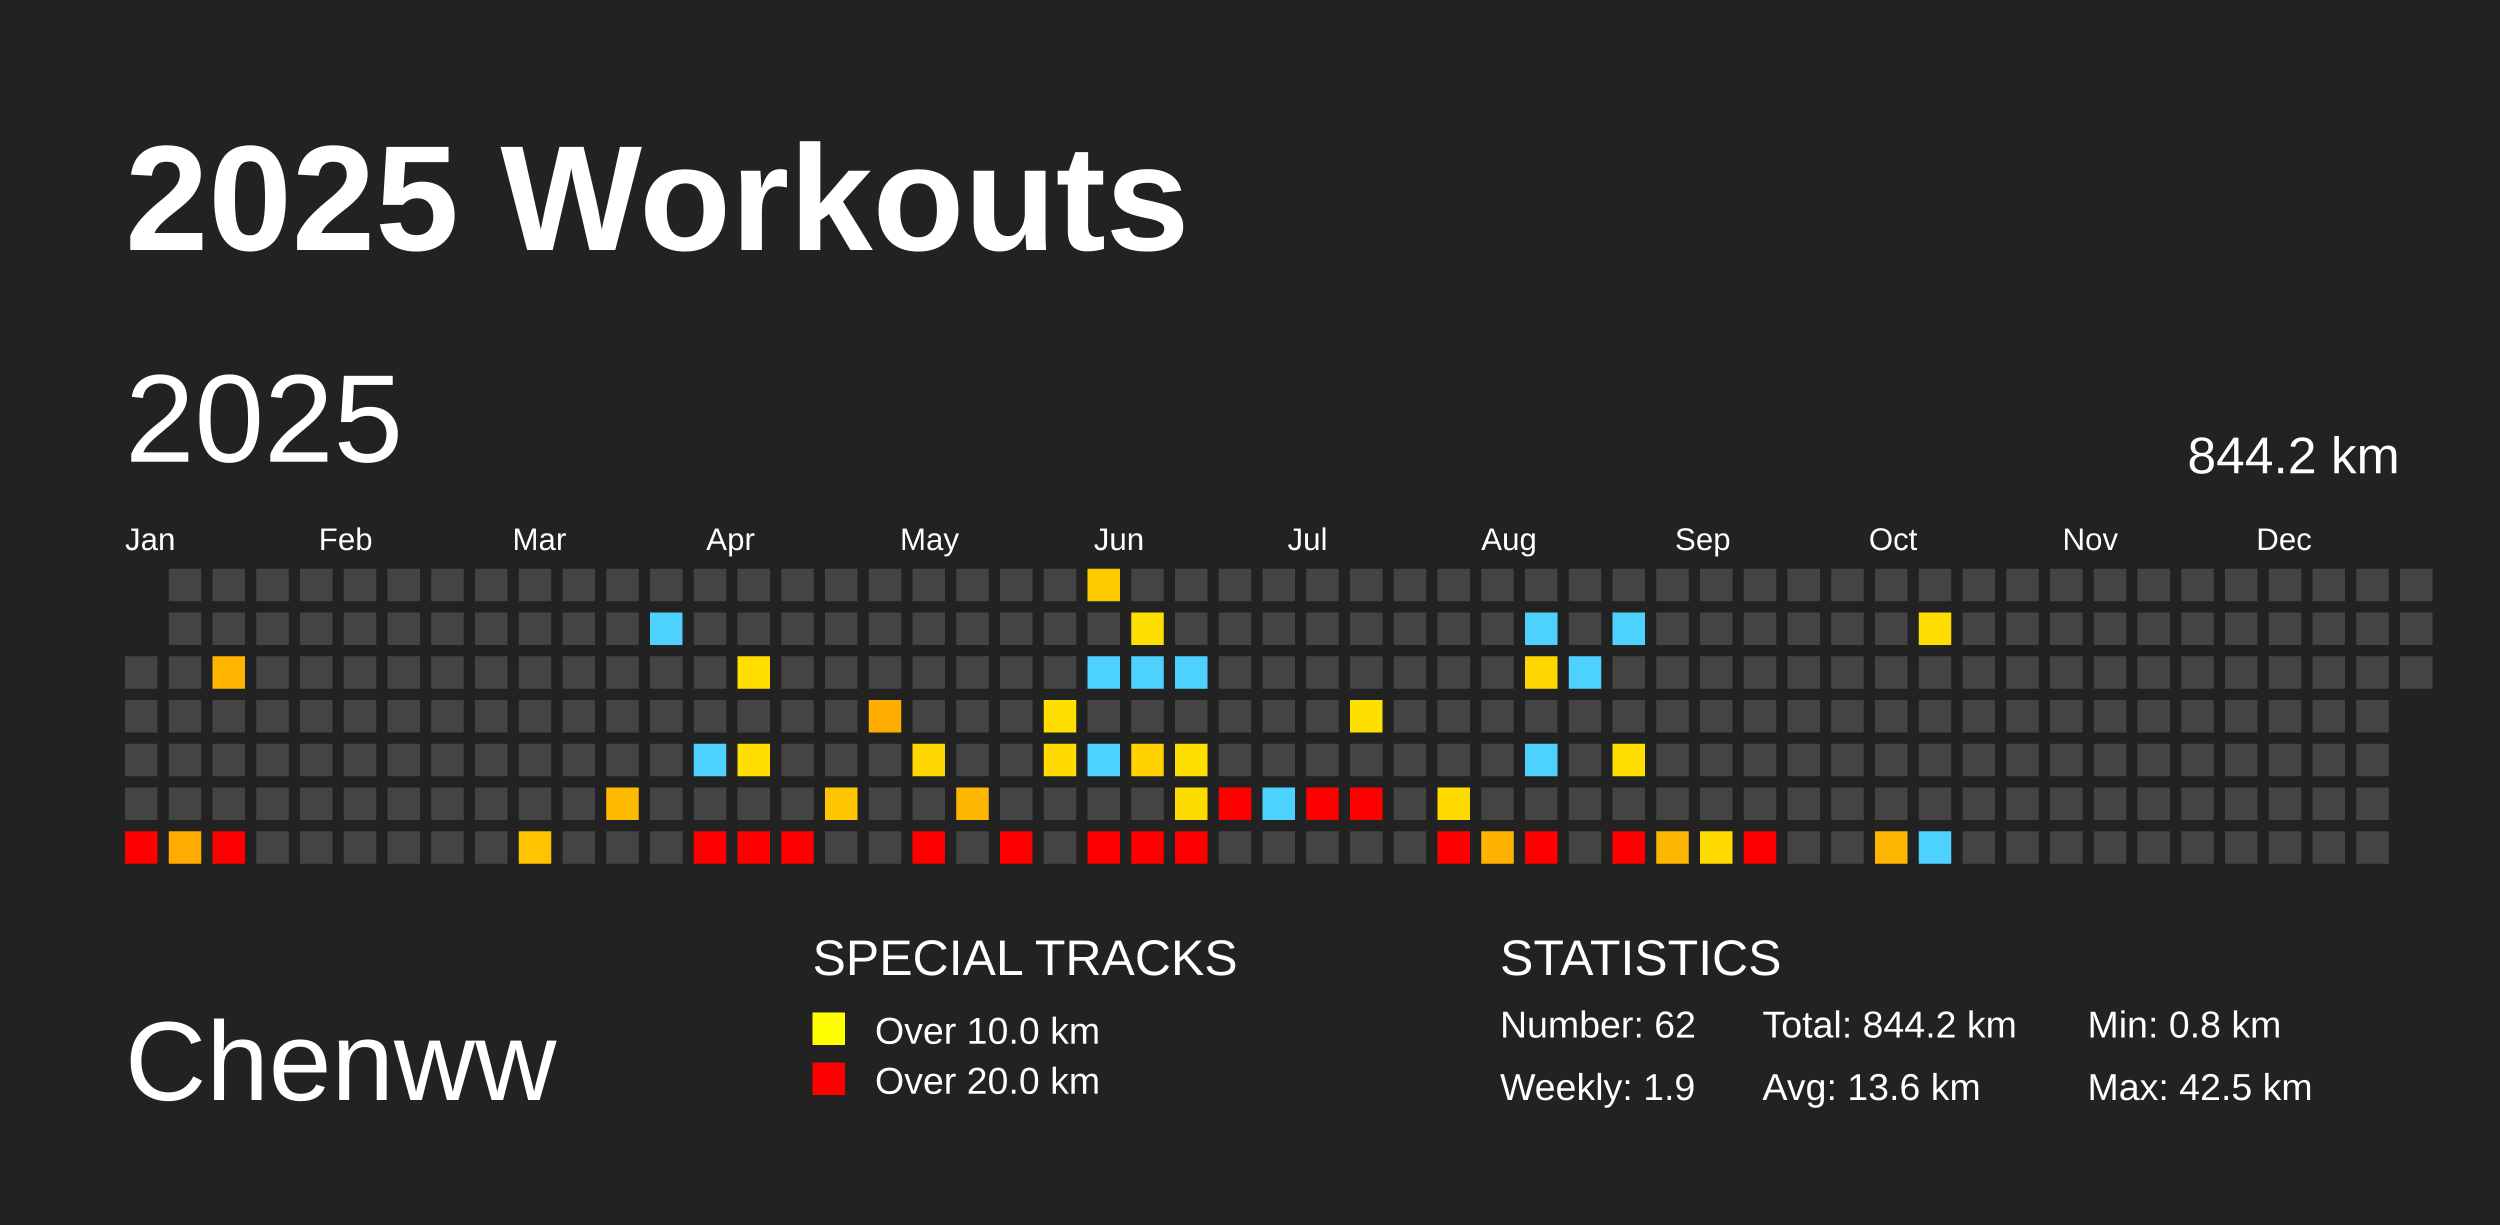
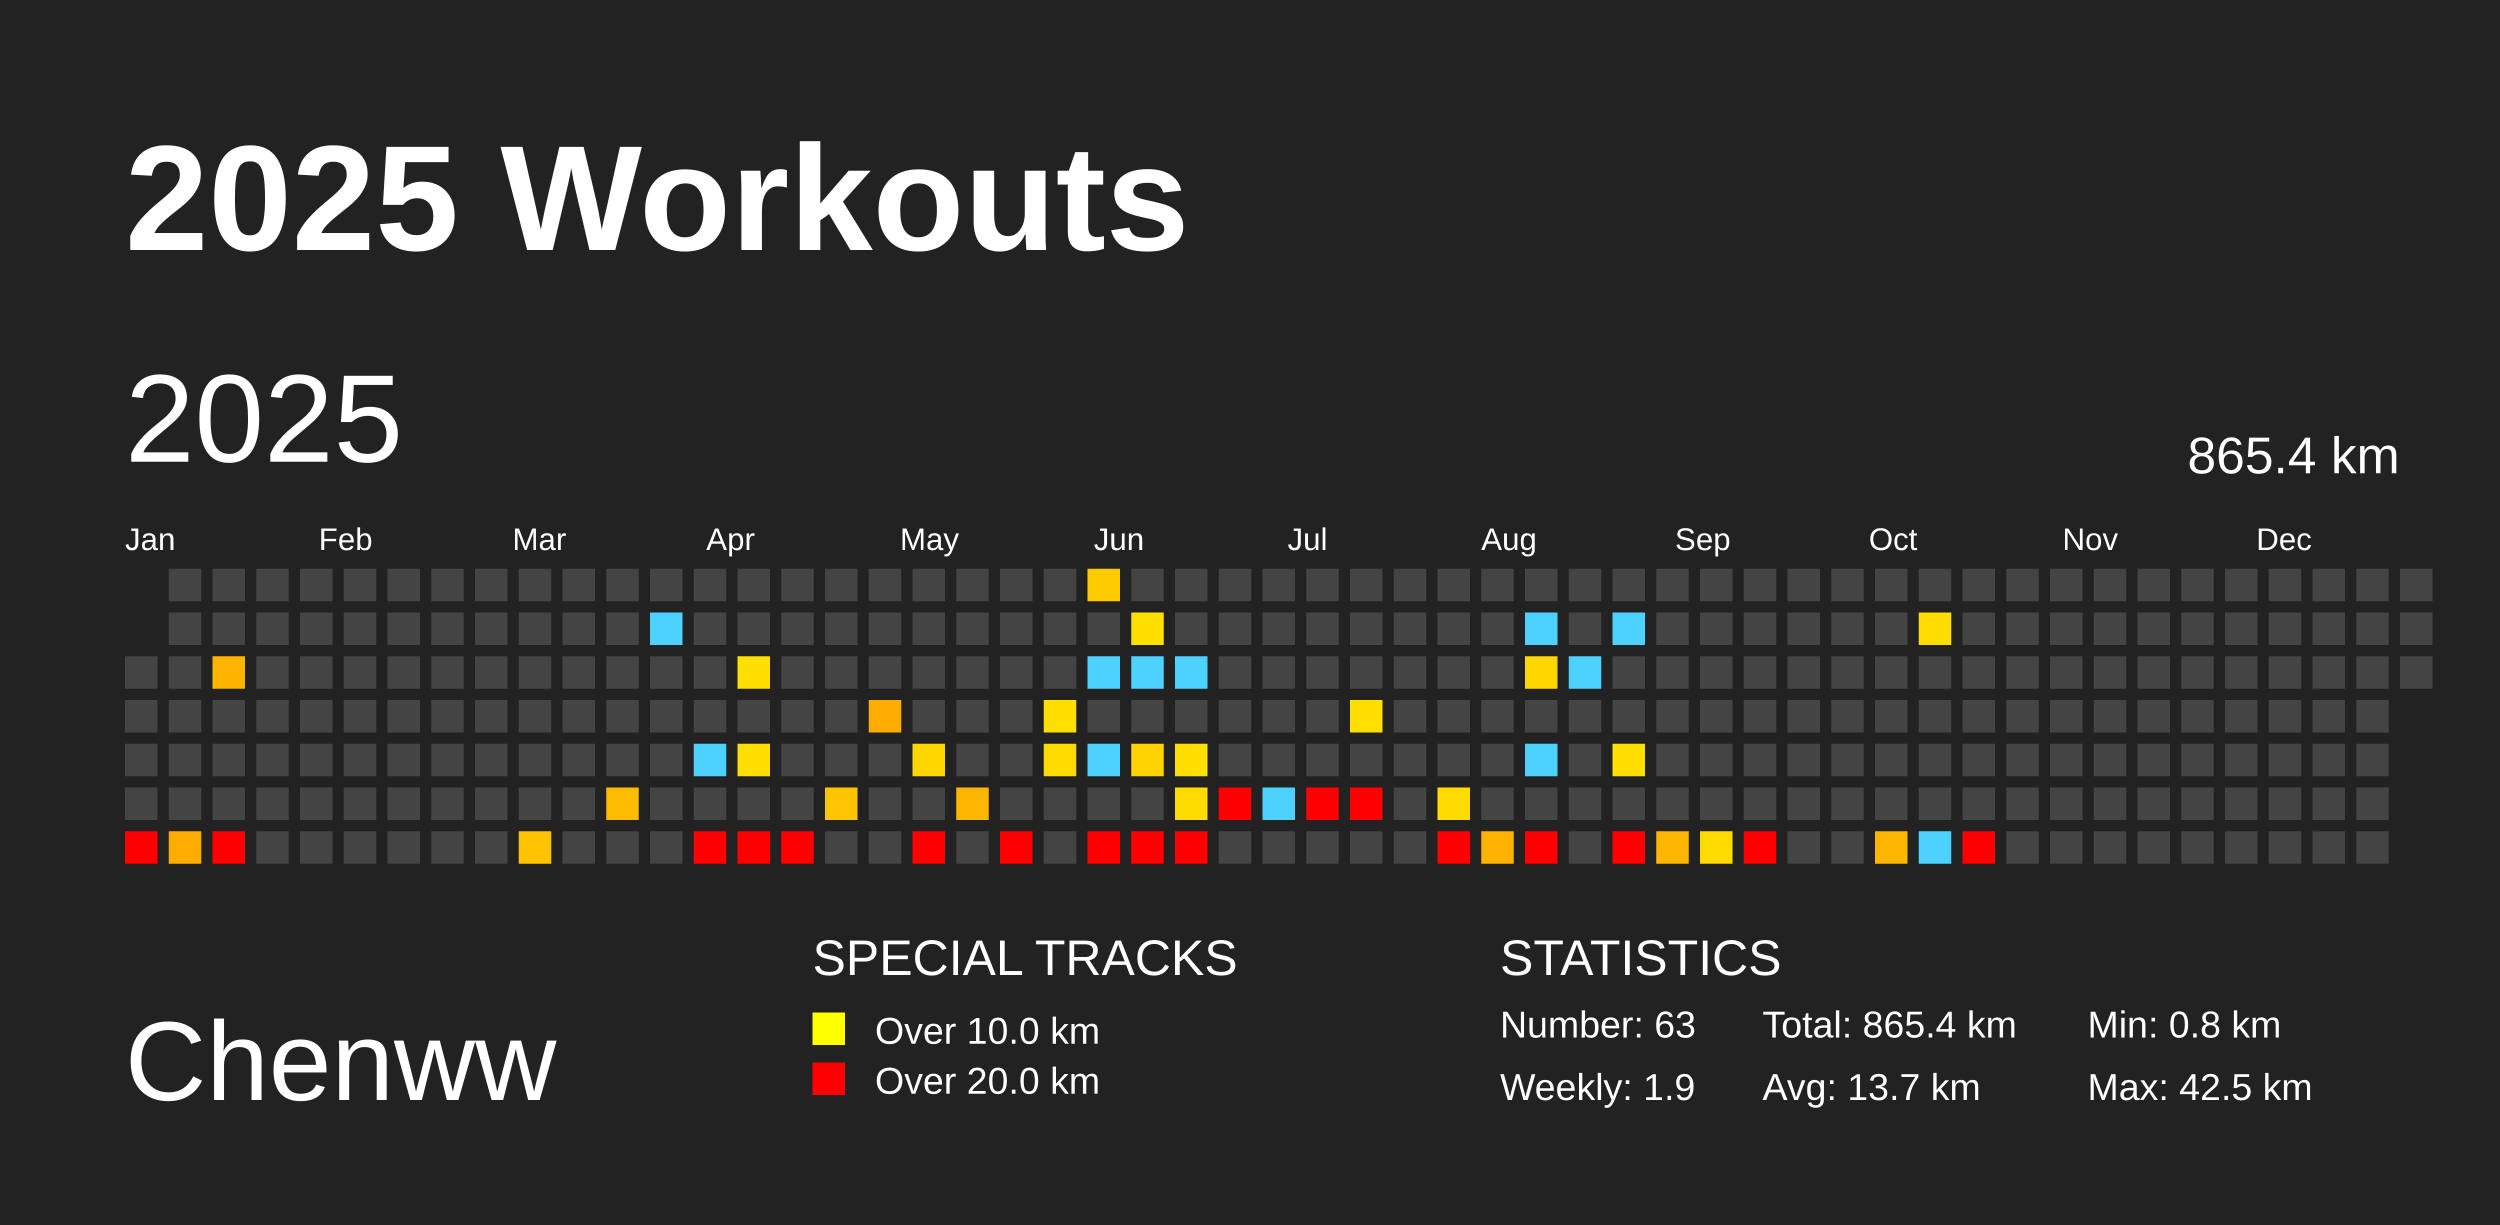
<svg xmlns="http://www.w3.org/2000/svg" baseProfile="full" height="98mm" version="1.1" viewBox="0,0,200,98" width="200mm">
  <defs />
  <rect fill="#222222" height="98" width="200" x="0" y="0" />
  <text fill="#FFFFFF" style="font-size:12px; font-family:Arial; font-weight:bold;" x="10" y="20">2025 Workouts</text>
  <text fill="#FFFFFF" style="font-size:9px; font-family:Arial" x="10" y="88">Chenww</text>
  <text fill="#FFFFFF" style="font-size:4px; font-family:Arial" x="65" y="78">SPECIAL TRACKS</text>
  <rect fill="yellow" height="2.6" width="2.6" x="65" y="81" />
  <text fill="#FFFFFF" style="font-size:3px; font-family:Arial" x="70" y="83.5">Over 10.0 km</text>
  <rect fill="red" height="2.6" width="2.6" x="65" y="85" />
  <text fill="#FFFFFF" style="font-size:3px; font-family:Arial" x="70" y="87.5">Over 20.0 km</text>
  <text fill="#FFFFFF" style="font-size:4px; font-family:Arial" x="120" y="78">STATISTICS</text>
-   <text fill="#FFFFFF" style="font-size:3px; font-family:Arial" x="120" y="83">Number: 62</text>
+   <text fill="#FFFFFF" style="font-size:3px; font-family:Arial" x="120" y="83">Number: 63</text>
  <text fill="#FFFFFF" style="font-size:3px; font-family:Arial" x="120" y="88">Weekly: 1.9</text>
-   <text fill="#FFFFFF" style="font-size:3px; font-family:Arial" x="141" y="83">Total: 844.2 km</text>
-   <text fill="#FFFFFF" style="font-size:3px; font-family:Arial" x="141" y="88">Avg: 13.6 km</text>
+   <text fill="#FFFFFF" style="font-size:3px; font-family:Arial" x="141" y="83">Total: 865.4 km</text>
+   <text fill="#FFFFFF" style="font-size:3px; font-family:Arial" x="141" y="88">Avg: 13.7 km</text>
  <text fill="#FFFFFF" style="font-size:3px; font-family:Arial" x="167" y="83">Min: 0.8 km</text>
  <text fill="#FFFFFF" style="font-size:3px; font-family:Arial" x="167" y="88">Max: 42.5 km</text>
  <text dominant-baseline="hanging" fill="#FFFFFF" style="font-size:10.0px; font-family:Arial;" x="10" y="30">2025</text>
-   <text dominant-baseline="hanging" fill="#FFFFFF" style="font-size:4.125px; font-family:Arial;" x="175" y="35">844.2 km</text>
+   <text dominant-baseline="hanging" fill="#FFFFFF" style="font-size:4.125px; font-family:Arial;" x="175" y="35">865.4 km</text>
  <text fill="#FFFFFF" style="font-size:2.5px; font-family:Arial" x="10.0" y="44">Jan</text>
  <text fill="#FFFFFF" style="font-size:2.5px; font-family:Arial" x="25.5" y="44">Feb</text>
  <text fill="#FFFFFF" style="font-size:2.5px; font-family:Arial" x="41.0" y="44">Mar</text>
  <text fill="#FFFFFF" style="font-size:2.5px; font-family:Arial" x="56.5" y="44">Apr</text>
  <text fill="#FFFFFF" style="font-size:2.5px; font-family:Arial" x="72.0" y="44">May</text>
  <text fill="#FFFFFF" style="font-size:2.5px; font-family:Arial" x="87.5" y="44">Jun</text>
  <text fill="#FFFFFF" style="font-size:2.5px; font-family:Arial" x="103.0" y="44">Jul</text>
  <text fill="#FFFFFF" style="font-size:2.5px; font-family:Arial" x="118.5" y="44">Aug</text>
  <text fill="#FFFFFF" style="font-size:2.5px; font-family:Arial" x="134.0" y="44">Sep</text>
  <text fill="#FFFFFF" style="font-size:2.5px; font-family:Arial" x="149.5" y="44">Oct</text>
  <text fill="#FFFFFF" style="font-size:2.5px; font-family:Arial" x="165.0" y="44">Nov</text>
  <text fill="#FFFFFF" style="font-size:2.5px; font-family:Arial" x="180.5" y="44">Dec</text>
  <rect fill="#444444" height="2.6" width="2.6" x="10.0" y="52.5" />
  <rect fill="#444444" height="2.6" width="2.6" x="10.0" y="56.0" />
  <rect fill="#444444" height="2.6" width="2.6" x="10.0" y="59.5" />
  <rect fill="#444444" height="2.6" width="2.6" x="10.0" y="63.0" />
  <rect fill="red" height="2.6" width="2.6" x="10.0" y="66.5" />
  <rect fill="#444444" height="2.6" width="2.6" x="13.5" y="45.5" />
  <rect fill="#444444" height="2.6" width="2.6" x="13.5" y="49.0" />
  <rect fill="#444444" height="2.6" width="2.6" x="13.5" y="52.5" />
  <rect fill="#444444" height="2.6" width="2.6" x="13.5" y="56.0" />
  <rect fill="#444444" height="2.6" width="2.6" x="13.5" y="59.5" />
  <rect fill="#444444" height="2.6" width="2.6" x="13.5" y="63.0" />
  <rect fill="#ffab00" height="2.6" width="2.6" x="13.5" y="66.5" />
  <rect fill="#444444" height="2.6" width="2.6" x="17.0" y="45.5" />
  <rect fill="#444444" height="2.6" width="2.6" x="17.0" y="49.0" />
  <rect fill="#ffb500" height="2.6" width="2.6" x="17.0" y="52.5" />
  <rect fill="#444444" height="2.6" width="2.6" x="17.0" y="56.0" />
  <rect fill="#444444" height="2.6" width="2.6" x="17.0" y="59.5" />
  <rect fill="#444444" height="2.6" width="2.6" x="17.0" y="63.0" />
  <rect fill="red" height="2.6" width="2.6" x="17.0" y="66.5" />
  <rect fill="#444444" height="2.6" width="2.6" x="20.5" y="45.5" />
  <rect fill="#444444" height="2.6" width="2.6" x="20.5" y="49.0" />
  <rect fill="#444444" height="2.6" width="2.6" x="20.5" y="52.5" />
  <rect fill="#444444" height="2.6" width="2.6" x="20.5" y="56.0" />
  <rect fill="#444444" height="2.6" width="2.6" x="20.5" y="59.5" />
  <rect fill="#444444" height="2.6" width="2.6" x="20.5" y="63.0" />
  <rect fill="#444444" height="2.6" width="2.6" x="20.5" y="66.5" />
  <rect fill="#444444" height="2.6" width="2.6" x="24.0" y="45.5" />
  <rect fill="#444444" height="2.6" width="2.6" x="24.0" y="49.0" />
  <rect fill="#444444" height="2.6" width="2.6" x="24.0" y="52.5" />
  <rect fill="#444444" height="2.6" width="2.6" x="24.0" y="56.0" />
  <rect fill="#444444" height="2.6" width="2.6" x="24.0" y="59.5" />
  <rect fill="#444444" height="2.6" width="2.6" x="24.0" y="63.0" />
  <rect fill="#444444" height="2.6" width="2.6" x="24.0" y="66.5" />
  <rect fill="#444444" height="2.6" width="2.6" x="27.5" y="45.5" />
  <rect fill="#444444" height="2.6" width="2.6" x="27.5" y="49.0" />
  <rect fill="#444444" height="2.6" width="2.6" x="27.5" y="52.5" />
  <rect fill="#444444" height="2.6" width="2.6" x="27.5" y="56.0" />
  <rect fill="#444444" height="2.6" width="2.6" x="27.5" y="59.5" />
  <rect fill="#444444" height="2.6" width="2.6" x="27.5" y="63.0" />
  <rect fill="#444444" height="2.6" width="2.6" x="27.5" y="66.5" />
  <rect fill="#444444" height="2.6" width="2.6" x="31.0" y="45.5" />
  <rect fill="#444444" height="2.6" width="2.6" x="31.0" y="49.0" />
  <rect fill="#444444" height="2.6" width="2.6" x="31.0" y="52.5" />
  <rect fill="#444444" height="2.6" width="2.6" x="31.0" y="56.0" />
  <rect fill="#444444" height="2.6" width="2.6" x="31.0" y="59.5" />
  <rect fill="#444444" height="2.6" width="2.6" x="31.0" y="63.0" />
  <rect fill="#444444" height="2.6" width="2.6" x="31.0" y="66.5" />
  <rect fill="#444444" height="2.6" width="2.6" x="34.5" y="45.5" />
  <rect fill="#444444" height="2.6" width="2.6" x="34.5" y="49.0" />
  <rect fill="#444444" height="2.6" width="2.6" x="34.5" y="52.5" />
  <rect fill="#444444" height="2.6" width="2.6" x="34.5" y="56.0" />
  <rect fill="#444444" height="2.6" width="2.6" x="34.5" y="59.5" />
  <rect fill="#444444" height="2.6" width="2.6" x="34.5" y="63.0" />
  <rect fill="#444444" height="2.6" width="2.6" x="34.5" y="66.5" />
  <rect fill="#444444" height="2.6" width="2.6" x="38.0" y="45.5" />
  <rect fill="#444444" height="2.6" width="2.6" x="38.0" y="49.0" />
  <rect fill="#444444" height="2.6" width="2.6" x="38.0" y="52.5" />
  <rect fill="#444444" height="2.6" width="2.6" x="38.0" y="56.0" />
  <rect fill="#444444" height="2.6" width="2.6" x="38.0" y="59.5" />
  <rect fill="#444444" height="2.6" width="2.6" x="38.0" y="63.0" />
  <rect fill="#444444" height="2.6" width="2.6" x="38.0" y="66.5" />
  <rect fill="#444444" height="2.6" width="2.6" x="41.5" y="45.5" />
  <rect fill="#444444" height="2.6" width="2.6" x="41.5" y="49.0" />
  <rect fill="#444444" height="2.6" width="2.6" x="41.5" y="52.5" />
  <rect fill="#444444" height="2.6" width="2.6" x="41.5" y="56.0" />
  <rect fill="#444444" height="2.6" width="2.6" x="41.5" y="59.5" />
  <rect fill="#444444" height="2.6" width="2.6" x="41.5" y="63.0" />
  <rect fill="#ffc300" height="2.6" width="2.6" x="41.5" y="66.5" />
  <rect fill="#444444" height="2.6" width="2.6" x="45.0" y="45.5" />
  <rect fill="#444444" height="2.6" width="2.6" x="45.0" y="49.0" />
  <rect fill="#444444" height="2.6" width="2.6" x="45.0" y="52.5" />
  <rect fill="#444444" height="2.6" width="2.6" x="45.0" y="56.0" />
  <rect fill="#444444" height="2.6" width="2.6" x="45.0" y="59.5" />
  <rect fill="#444444" height="2.6" width="2.6" x="45.0" y="63.0" />
  <rect fill="#444444" height="2.6" width="2.6" x="45.0" y="66.5" />
  <rect fill="#444444" height="2.6" width="2.6" x="48.5" y="45.5" />
  <rect fill="#444444" height="2.6" width="2.6" x="48.5" y="49.0" />
  <rect fill="#444444" height="2.6" width="2.6" x="48.5" y="52.5" />
  <rect fill="#444444" height="2.6" width="2.6" x="48.5" y="56.0" />
  <rect fill="#444444" height="2.6" width="2.6" x="48.5" y="59.5" />
  <rect fill="#ffbb00" height="2.6" width="2.6" x="48.5" y="63.0" />
  <rect fill="#444444" height="2.6" width="2.6" x="48.5" y="66.5" />
  <rect fill="#444444" height="2.6" width="2.6" x="52.0" y="45.5" />
  <rect fill="#4dd2ff" height="2.6" width="2.6" x="52.0" y="49.0" />
  <rect fill="#444444" height="2.6" width="2.6" x="52.0" y="52.5" />
  <rect fill="#444444" height="2.6" width="2.6" x="52.0" y="56.0" />
  <rect fill="#444444" height="2.6" width="2.6" x="52.0" y="59.5" />
  <rect fill="#444444" height="2.6" width="2.6" x="52.0" y="63.0" />
  <rect fill="#444444" height="2.6" width="2.6" x="52.0" y="66.5" />
  <rect fill="#444444" height="2.6" width="2.6" x="55.5" y="45.5" />
  <rect fill="#444444" height="2.6" width="2.6" x="55.5" y="49.0" />
  <rect fill="#444444" height="2.6" width="2.6" x="55.5" y="52.5" />
  <rect fill="#444444" height="2.6" width="2.6" x="55.5" y="56.0" />
  <rect fill="#4dd2ff" height="2.6" width="2.6" x="55.5" y="59.5" />
  <rect fill="#444444" height="2.6" width="2.6" x="55.5" y="63.0" />
  <rect fill="red" height="2.6" width="2.6" x="55.5" y="66.5" />
  <rect fill="#444444" height="2.6" width="2.6" x="59.0" y="45.5" />
  <rect fill="#444444" height="2.6" width="2.6" x="59.0" y="49.0" />
  <rect fill="#ffdf00" height="2.6" width="2.6" x="59.0" y="52.5" />
  <rect fill="#444444" height="2.6" width="2.6" x="59.0" y="56.0" />
  <rect fill="#ffdf00" height="2.6" width="2.6" x="59.0" y="59.5" />
  <rect fill="#444444" height="2.6" width="2.6" x="59.0" y="63.0" />
  <rect fill="red" height="2.6" width="2.6" x="59.0" y="66.5" />
  <rect fill="#444444" height="2.6" width="2.6" x="62.5" y="45.5" />
  <rect fill="#444444" height="2.6" width="2.6" x="62.5" y="49.0" />
  <rect fill="#444444" height="2.6" width="2.6" x="62.5" y="52.5" />
  <rect fill="#444444" height="2.6" width="2.6" x="62.5" y="56.0" />
  <rect fill="#444444" height="2.6" width="2.6" x="62.5" y="59.5" />
  <rect fill="#444444" height="2.6" width="2.6" x="62.5" y="63.0" />
  <rect fill="red" height="2.6" width="2.6" x="62.5" y="66.5" />
  <rect fill="#444444" height="2.6" width="2.6" x="66.0" y="45.5" />
  <rect fill="#444444" height="2.6" width="2.6" x="66.0" y="49.0" />
  <rect fill="#444444" height="2.6" width="2.6" x="66.0" y="52.5" />
  <rect fill="#444444" height="2.6" width="2.6" x="66.0" y="56.0" />
  <rect fill="#444444" height="2.6" width="2.6" x="66.0" y="59.5" />
  <rect fill="#ffc500" height="2.6" width="2.6" x="66.0" y="63.0" />
  <rect fill="#444444" height="2.6" width="2.6" x="66.0" y="66.5" />
  <rect fill="#444444" height="2.6" width="2.6" x="69.5" y="45.5" />
  <rect fill="#444444" height="2.6" width="2.6" x="69.5" y="49.0" />
  <rect fill="#444444" height="2.6" width="2.6" x="69.5" y="52.5" />
  <rect fill="#ffac00" height="2.6" width="2.6" x="69.5" y="56.0" />
  <rect fill="#444444" height="2.6" width="2.6" x="69.5" y="59.5" />
  <rect fill="#444444" height="2.6" width="2.6" x="69.5" y="63.0" />
  <rect fill="#444444" height="2.6" width="2.6" x="69.5" y="66.5" />
  <rect fill="#444444" height="2.6" width="2.6" x="73.0" y="45.5" />
  <rect fill="#444444" height="2.6" width="2.6" x="73.0" y="49.0" />
  <rect fill="#444444" height="2.6" width="2.6" x="73.0" y="52.5" />
  <rect fill="#444444" height="2.6" width="2.6" x="73.0" y="56.0" />
  <rect fill="#ffd700" height="2.6" width="2.6" x="73.0" y="59.5" />
  <rect fill="#444444" height="2.6" width="2.6" x="73.0" y="63.0" />
  <rect fill="red" height="2.6" width="2.6" x="73.0" y="66.5" />
  <rect fill="#444444" height="2.6" width="2.6" x="76.5" y="45.5" />
  <rect fill="#444444" height="2.6" width="2.6" x="76.5" y="49.0" />
  <rect fill="#444444" height="2.6" width="2.6" x="76.5" y="52.5" />
  <rect fill="#444444" height="2.6" width="2.6" x="76.5" y="56.0" />
  <rect fill="#444444" height="2.6" width="2.6" x="76.5" y="59.5" />
  <rect fill="#ffb600" height="2.6" width="2.6" x="76.5" y="63.0" />
  <rect fill="#444444" height="2.6" width="2.6" x="76.5" y="66.5" />
  <rect fill="#444444" height="2.6" width="2.6" x="80.0" y="45.5" />
  <rect fill="#444444" height="2.6" width="2.6" x="80.0" y="49.0" />
  <rect fill="#444444" height="2.6" width="2.6" x="80.0" y="52.5" />
  <rect fill="#444444" height="2.6" width="2.6" x="80.0" y="56.0" />
  <rect fill="#444444" height="2.6" width="2.6" x="80.0" y="59.5" />
  <rect fill="#444444" height="2.6" width="2.6" x="80.0" y="63.0" />
  <rect fill="red" height="2.6" width="2.6" x="80.0" y="66.5" />
  <rect fill="#444444" height="2.6" width="2.6" x="83.5" y="45.5" />
  <rect fill="#444444" height="2.6" width="2.6" x="83.5" y="49.0" />
  <rect fill="#444444" height="2.6" width="2.6" x="83.5" y="52.5" />
  <rect fill="#ffdf00" height="2.6" width="2.6" x="83.5" y="56.0" />
  <rect fill="#ffdb00" height="2.6" width="2.6" x="83.5" y="59.5" />
  <rect fill="#444444" height="2.6" width="2.6" x="83.5" y="63.0" />
  <rect fill="#444444" height="2.6" width="2.6" x="83.5" y="66.5" />
  <rect fill="#ffcb00" height="2.6" width="2.6" x="87.0" y="45.5" />
  <rect fill="#444444" height="2.6" width="2.6" x="87.0" y="49.0" />
  <rect fill="#4dd2ff" height="2.6" width="2.6" x="87.0" y="52.5" />
  <rect fill="#444444" height="2.6" width="2.6" x="87.0" y="56.0" />
  <rect fill="#4dd2ff" height="2.6" width="2.6" x="87.0" y="59.5" />
  <rect fill="#444444" height="2.6" width="2.6" x="87.0" y="63.0" />
  <rect fill="red" height="2.6" width="2.6" x="87.0" y="66.5" />
  <rect fill="#444444" height="2.6" width="2.6" x="90.5" y="45.5" />
  <rect fill="#ffdf00" height="2.6" width="2.6" x="90.5" y="49.0" />
  <rect fill="#4dd2ff" height="2.6" width="2.6" x="90.5" y="52.5" />
  <rect fill="#444444" height="2.6" width="2.6" x="90.5" y="56.0" />
  <rect fill="#ffd200" height="2.6" width="2.6" x="90.5" y="59.5" />
  <rect fill="#444444" height="2.6" width="2.6" x="90.5" y="63.0" />
  <rect fill="red" height="2.6" width="2.6" x="90.5" y="66.5" />
  <rect fill="#444444" height="2.6" width="2.6" x="94.0" y="45.5" />
  <rect fill="#444444" height="2.6" width="2.6" x="94.0" y="49.0" />
  <rect fill="#4dd2ff" height="2.6" width="2.6" x="94.0" y="52.5" />
  <rect fill="#444444" height="2.6" width="2.6" x="94.0" y="56.0" />
  <rect fill="#ffdf00" height="2.6" width="2.6" x="94.0" y="59.5" />
  <rect fill="#ffdc00" height="2.6" width="2.6" x="94.0" y="63.0" />
  <rect fill="red" height="2.6" width="2.6" x="94.0" y="66.5" />
  <rect fill="#444444" height="2.6" width="2.6" x="97.5" y="45.5" />
  <rect fill="#444444" height="2.6" width="2.6" x="97.5" y="49.0" />
  <rect fill="#444444" height="2.6" width="2.6" x="97.5" y="52.5" />
  <rect fill="#444444" height="2.6" width="2.6" x="97.5" y="56.0" />
  <rect fill="#444444" height="2.6" width="2.6" x="97.5" y="59.5" />
  <rect fill="red" height="2.6" width="2.6" x="97.5" y="63.0" />
  <rect fill="#444444" height="2.6" width="2.6" x="97.5" y="66.5" />
  <rect fill="#444444" height="2.6" width="2.6" x="101.0" y="45.5" />
  <rect fill="#444444" height="2.6" width="2.6" x="101.0" y="49.0" />
  <rect fill="#444444" height="2.6" width="2.6" x="101.0" y="52.5" />
  <rect fill="#444444" height="2.6" width="2.6" x="101.0" y="56.0" />
  <rect fill="#444444" height="2.6" width="2.6" x="101.0" y="59.5" />
  <rect fill="#4dd2ff" height="2.6" width="2.6" x="101.0" y="63.0" />
  <rect fill="#444444" height="2.6" width="2.6" x="101.0" y="66.5" />
  <rect fill="#444444" height="2.6" width="2.6" x="104.5" y="45.5" />
  <rect fill="#444444" height="2.6" width="2.6" x="104.5" y="49.0" />
  <rect fill="#444444" height="2.6" width="2.6" x="104.5" y="52.5" />
  <rect fill="#444444" height="2.6" width="2.6" x="104.5" y="56.0" />
  <rect fill="#444444" height="2.6" width="2.6" x="104.5" y="59.5" />
  <rect fill="red" height="2.6" width="2.6" x="104.5" y="63.0" />
  <rect fill="#444444" height="2.6" width="2.6" x="104.5" y="66.5" />
  <rect fill="#444444" height="2.6" width="2.6" x="108.0" y="45.5" />
  <rect fill="#444444" height="2.6" width="2.6" x="108.0" y="49.0" />
  <rect fill="#444444" height="2.6" width="2.6" x="108.0" y="52.5" />
  <rect fill="#ffdf00" height="2.6" width="2.6" x="108.0" y="56.0" />
  <rect fill="#444444" height="2.6" width="2.6" x="108.0" y="59.5" />
  <rect fill="red" height="2.6" width="2.6" x="108.0" y="63.0" />
  <rect fill="#444444" height="2.6" width="2.6" x="108.0" y="66.5" />
  <rect fill="#444444" height="2.6" width="2.6" x="111.5" y="45.5" />
  <rect fill="#444444" height="2.6" width="2.6" x="111.5" y="49.0" />
  <rect fill="#444444" height="2.6" width="2.6" x="111.5" y="52.5" />
  <rect fill="#444444" height="2.6" width="2.6" x="111.5" y="56.0" />
  <rect fill="#444444" height="2.6" width="2.6" x="111.5" y="59.5" />
  <rect fill="#444444" height="2.6" width="2.6" x="111.5" y="63.0" />
  <rect fill="#444444" height="2.6" width="2.6" x="111.5" y="66.5" />
  <rect fill="#444444" height="2.6" width="2.6" x="115.0" y="45.5" />
  <rect fill="#444444" height="2.6" width="2.6" x="115.0" y="49.0" />
  <rect fill="#444444" height="2.6" width="2.6" x="115.0" y="52.5" />
  <rect fill="#444444" height="2.6" width="2.6" x="115.0" y="56.0" />
  <rect fill="#444444" height="2.6" width="2.6" x="115.0" y="59.5" />
  <rect fill="#ffdb00" height="2.6" width="2.6" x="115.0" y="63.0" />
  <rect fill="red" height="2.6" width="2.6" x="115.0" y="66.5" />
  <rect fill="#444444" height="2.6" width="2.6" x="118.5" y="45.5" />
  <rect fill="#444444" height="2.6" width="2.6" x="118.5" y="49.0" />
  <rect fill="#444444" height="2.6" width="2.6" x="118.5" y="52.5" />
  <rect fill="#444444" height="2.6" width="2.6" x="118.5" y="56.0" />
  <rect fill="#444444" height="2.6" width="2.6" x="118.5" y="59.5" />
  <rect fill="#444444" height="2.6" width="2.6" x="118.5" y="63.0" />
  <rect fill="#ffb300" height="2.6" width="2.6" x="118.5" y="66.5" />
  <rect fill="#444444" height="2.6" width="2.6" x="122.0" y="45.5" />
  <rect fill="#4dd2ff" height="2.6" width="2.6" x="122.0" y="49.0" />
  <rect fill="#ffd700" height="2.6" width="2.6" x="122.0" y="52.5" />
  <rect fill="#444444" height="2.6" width="2.6" x="122.0" y="56.0" />
  <rect fill="#4dd2ff" height="2.6" width="2.6" x="122.0" y="59.5" />
  <rect fill="#444444" height="2.6" width="2.6" x="122.0" y="63.0" />
  <rect fill="red" height="2.6" width="2.6" x="122.0" y="66.5" />
  <rect fill="#444444" height="2.6" width="2.6" x="125.5" y="45.5" />
  <rect fill="#444444" height="2.6" width="2.6" x="125.5" y="49.0" />
  <rect fill="#4dd2ff" height="2.6" width="2.6" x="125.5" y="52.5" />
  <rect fill="#444444" height="2.6" width="2.6" x="125.5" y="56.0" />
  <rect fill="#444444" height="2.6" width="2.6" x="125.5" y="59.5" />
  <rect fill="#444444" height="2.6" width="2.6" x="125.5" y="63.0" />
  <rect fill="#444444" height="2.6" width="2.6" x="125.5" y="66.5" />
  <rect fill="#444444" height="2.6" width="2.6" x="129.0" y="45.5" />
  <rect fill="#4dd2ff" height="2.6" width="2.6" x="129.0" y="49.0" />
  <rect fill="#444444" height="2.6" width="2.6" x="129.0" y="52.5" />
  <rect fill="#444444" height="2.6" width="2.6" x="129.0" y="56.0" />
  <rect fill="#ffdf00" height="2.6" width="2.6" x="129.0" y="59.5" />
  <rect fill="#444444" height="2.6" width="2.6" x="129.0" y="63.0" />
  <rect fill="red" height="2.6" width="2.6" x="129.0" y="66.5" />
  <rect fill="#444444" height="2.6" width="2.6" x="132.5" y="45.5" />
  <rect fill="#444444" height="2.6" width="2.6" x="132.5" y="49.0" />
  <rect fill="#444444" height="2.6" width="2.6" x="132.5" y="52.5" />
  <rect fill="#444444" height="2.6" width="2.6" x="132.5" y="56.0" />
  <rect fill="#444444" height="2.6" width="2.6" x="132.5" y="59.5" />
  <rect fill="#444444" height="2.6" width="2.6" x="132.5" y="63.0" />
  <rect fill="#ffb600" height="2.6" width="2.6" x="132.5" y="66.5" />
  <rect fill="#444444" height="2.6" width="2.6" x="136.0" y="45.5" />
  <rect fill="#444444" height="2.6" width="2.6" x="136.0" y="49.0" />
  <rect fill="#444444" height="2.6" width="2.6" x="136.0" y="52.5" />
  <rect fill="#444444" height="2.6" width="2.6" x="136.0" y="56.0" />
  <rect fill="#444444" height="2.6" width="2.6" x="136.0" y="59.5" />
  <rect fill="#444444" height="2.6" width="2.6" x="136.0" y="63.0" />
  <rect fill="#ffdb00" height="2.6" width="2.6" x="136.0" y="66.5" />
  <rect fill="#444444" height="2.6" width="2.6" x="139.5" y="45.5" />
  <rect fill="#444444" height="2.6" width="2.6" x="139.5" y="49.0" />
  <rect fill="#444444" height="2.6" width="2.6" x="139.5" y="52.5" />
  <rect fill="#444444" height="2.6" width="2.6" x="139.5" y="56.0" />
  <rect fill="#444444" height="2.6" width="2.6" x="139.5" y="59.5" />
  <rect fill="#444444" height="2.6" width="2.6" x="139.5" y="63.0" />
  <rect fill="red" height="2.6" width="2.6" x="139.5" y="66.5" />
  <rect fill="#444444" height="2.6" width="2.6" x="143.0" y="45.5" />
  <rect fill="#444444" height="2.6" width="2.6" x="143.0" y="49.0" />
  <rect fill="#444444" height="2.6" width="2.6" x="143.0" y="52.5" />
  <rect fill="#444444" height="2.6" width="2.6" x="143.0" y="56.0" />
  <rect fill="#444444" height="2.6" width="2.6" x="143.0" y="59.5" />
  <rect fill="#444444" height="2.6" width="2.6" x="143.0" y="63.0" />
  <rect fill="#444444" height="2.6" width="2.6" x="143.0" y="66.5" />
  <rect fill="#444444" height="2.6" width="2.6" x="146.5" y="45.5" />
  <rect fill="#444444" height="2.6" width="2.6" x="146.5" y="49.0" />
  <rect fill="#444444" height="2.6" width="2.6" x="146.5" y="52.5" />
  <rect fill="#444444" height="2.6" width="2.6" x="146.5" y="56.0" />
  <rect fill="#444444" height="2.6" width="2.6" x="146.5" y="59.5" />
  <rect fill="#444444" height="2.6" width="2.6" x="146.5" y="63.0" />
  <rect fill="#444444" height="2.6" width="2.6" x="146.5" y="66.5" />
  <rect fill="#444444" height="2.6" width="2.6" x="150.0" y="45.5" />
  <rect fill="#444444" height="2.6" width="2.6" x="150.0" y="49.0" />
  <rect fill="#444444" height="2.6" width="2.6" x="150.0" y="52.5" />
  <rect fill="#444444" height="2.6" width="2.6" x="150.0" y="56.0" />
  <rect fill="#444444" height="2.6" width="2.6" x="150.0" y="59.5" />
  <rect fill="#444444" height="2.6" width="2.6" x="150.0" y="63.0" />
  <rect fill="#ffb600" height="2.6" width="2.6" x="150.0" y="66.5" />
  <rect fill="#444444" height="2.6" width="2.6" x="153.5" y="45.5" />
  <rect fill="#ffdd00" height="2.6" width="2.6" x="153.5" y="49.0" />
  <rect fill="#444444" height="2.6" width="2.6" x="153.5" y="52.5" />
  <rect fill="#444444" height="2.6" width="2.6" x="153.5" y="56.0" />
  <rect fill="#444444" height="2.6" width="2.6" x="153.5" y="59.5" />
  <rect fill="#444444" height="2.6" width="2.6" x="153.5" y="63.0" />
  <rect fill="#4dd2ff" height="2.6" width="2.6" x="153.5" y="66.5" />
  <rect fill="#444444" height="2.6" width="2.6" x="157.0" y="45.5" />
  <rect fill="#444444" height="2.6" width="2.6" x="157.0" y="49.0" />
  <rect fill="#444444" height="2.6" width="2.6" x="157.0" y="52.5" />
  <rect fill="#444444" height="2.6" width="2.6" x="157.0" y="56.0" />
  <rect fill="#444444" height="2.6" width="2.6" x="157.0" y="59.5" />
  <rect fill="#444444" height="2.6" width="2.6" x="157.0" y="63.0" />
-   <rect fill="#444444" height="2.6" width="2.6" x="157.0" y="66.5" />
+   <rect fill="red" height="2.6" width="2.6" x="157.0" y="66.5" />
  <rect fill="#444444" height="2.6" width="2.6" x="160.5" y="45.5" />
  <rect fill="#444444" height="2.6" width="2.6" x="160.5" y="49.0" />
  <rect fill="#444444" height="2.6" width="2.6" x="160.5" y="52.5" />
  <rect fill="#444444" height="2.6" width="2.6" x="160.5" y="56.0" />
  <rect fill="#444444" height="2.6" width="2.6" x="160.5" y="59.5" />
  <rect fill="#444444" height="2.6" width="2.6" x="160.5" y="63.0" />
  <rect fill="#444444" height="2.6" width="2.6" x="160.5" y="66.5" />
  <rect fill="#444444" height="2.6" width="2.6" x="164.0" y="45.5" />
  <rect fill="#444444" height="2.6" width="2.6" x="164.0" y="49.0" />
  <rect fill="#444444" height="2.6" width="2.6" x="164.0" y="52.5" />
  <rect fill="#444444" height="2.6" width="2.6" x="164.0" y="56.0" />
  <rect fill="#444444" height="2.6" width="2.6" x="164.0" y="59.5" />
  <rect fill="#444444" height="2.6" width="2.6" x="164.0" y="63.0" />
  <rect fill="#444444" height="2.6" width="2.6" x="164.0" y="66.5" />
  <rect fill="#444444" height="2.6" width="2.6" x="167.5" y="45.5" />
  <rect fill="#444444" height="2.6" width="2.6" x="167.5" y="49.0" />
  <rect fill="#444444" height="2.6" width="2.6" x="167.5" y="52.5" />
  <rect fill="#444444" height="2.6" width="2.6" x="167.5" y="56.0" />
  <rect fill="#444444" height="2.6" width="2.6" x="167.5" y="59.5" />
  <rect fill="#444444" height="2.6" width="2.6" x="167.5" y="63.0" />
  <rect fill="#444444" height="2.6" width="2.6" x="167.5" y="66.5" />
  <rect fill="#444444" height="2.6" width="2.6" x="171.0" y="45.5" />
  <rect fill="#444444" height="2.6" width="2.6" x="171.0" y="49.0" />
  <rect fill="#444444" height="2.6" width="2.6" x="171.0" y="52.5" />
  <rect fill="#444444" height="2.6" width="2.6" x="171.0" y="56.0" />
  <rect fill="#444444" height="2.6" width="2.6" x="171.0" y="59.5" />
  <rect fill="#444444" height="2.6" width="2.6" x="171.0" y="63.0" />
  <rect fill="#444444" height="2.6" width="2.6" x="171.0" y="66.5" />
  <rect fill="#444444" height="2.6" width="2.6" x="174.5" y="45.5" />
  <rect fill="#444444" height="2.6" width="2.6" x="174.5" y="49.0" />
  <rect fill="#444444" height="2.6" width="2.6" x="174.5" y="52.5" />
  <rect fill="#444444" height="2.6" width="2.6" x="174.5" y="56.0" />
  <rect fill="#444444" height="2.6" width="2.6" x="174.5" y="59.5" />
  <rect fill="#444444" height="2.6" width="2.6" x="174.5" y="63.0" />
  <rect fill="#444444" height="2.6" width="2.6" x="174.5" y="66.5" />
  <rect fill="#444444" height="2.6" width="2.6" x="178.0" y="45.5" />
  <rect fill="#444444" height="2.6" width="2.6" x="178.0" y="49.0" />
  <rect fill="#444444" height="2.6" width="2.6" x="178.0" y="52.5" />
  <rect fill="#444444" height="2.6" width="2.6" x="178.0" y="56.0" />
  <rect fill="#444444" height="2.6" width="2.6" x="178.0" y="59.5" />
  <rect fill="#444444" height="2.6" width="2.6" x="178.0" y="63.0" />
  <rect fill="#444444" height="2.6" width="2.6" x="178.0" y="66.5" />
  <rect fill="#444444" height="2.6" width="2.6" x="181.5" y="45.5" />
  <rect fill="#444444" height="2.6" width="2.6" x="181.5" y="49.0" />
  <rect fill="#444444" height="2.6" width="2.6" x="181.5" y="52.5" />
  <rect fill="#444444" height="2.6" width="2.6" x="181.5" y="56.0" />
  <rect fill="#444444" height="2.6" width="2.6" x="181.5" y="59.5" />
  <rect fill="#444444" height="2.6" width="2.6" x="181.5" y="63.0" />
  <rect fill="#444444" height="2.6" width="2.6" x="181.5" y="66.5" />
  <rect fill="#444444" height="2.6" width="2.6" x="185.0" y="45.5" />
  <rect fill="#444444" height="2.6" width="2.6" x="185.0" y="49.0" />
  <rect fill="#444444" height="2.6" width="2.6" x="185.0" y="52.5" />
  <rect fill="#444444" height="2.6" width="2.6" x="185.0" y="56.0" />
  <rect fill="#444444" height="2.6" width="2.6" x="185.0" y="59.5" />
  <rect fill="#444444" height="2.6" width="2.6" x="185.0" y="63.0" />
  <rect fill="#444444" height="2.6" width="2.6" x="185.0" y="66.5" />
  <rect fill="#444444" height="2.6" width="2.6" x="188.5" y="45.5" />
  <rect fill="#444444" height="2.6" width="2.6" x="188.5" y="49.0" />
  <rect fill="#444444" height="2.6" width="2.6" x="188.5" y="52.5" />
  <rect fill="#444444" height="2.6" width="2.6" x="188.5" y="56.0" />
  <rect fill="#444444" height="2.6" width="2.6" x="188.5" y="59.5" />
  <rect fill="#444444" height="2.6" width="2.6" x="188.5" y="63.0" />
  <rect fill="#444444" height="2.6" width="2.6" x="188.5" y="66.5" />
  <rect fill="#444444" height="2.6" width="2.6" x="192.0" y="45.5" />
  <rect fill="#444444" height="2.6" width="2.6" x="192.0" y="49.0" />
  <rect fill="#444444" height="2.6" width="2.6" x="192.0" y="52.5" />
</svg>
